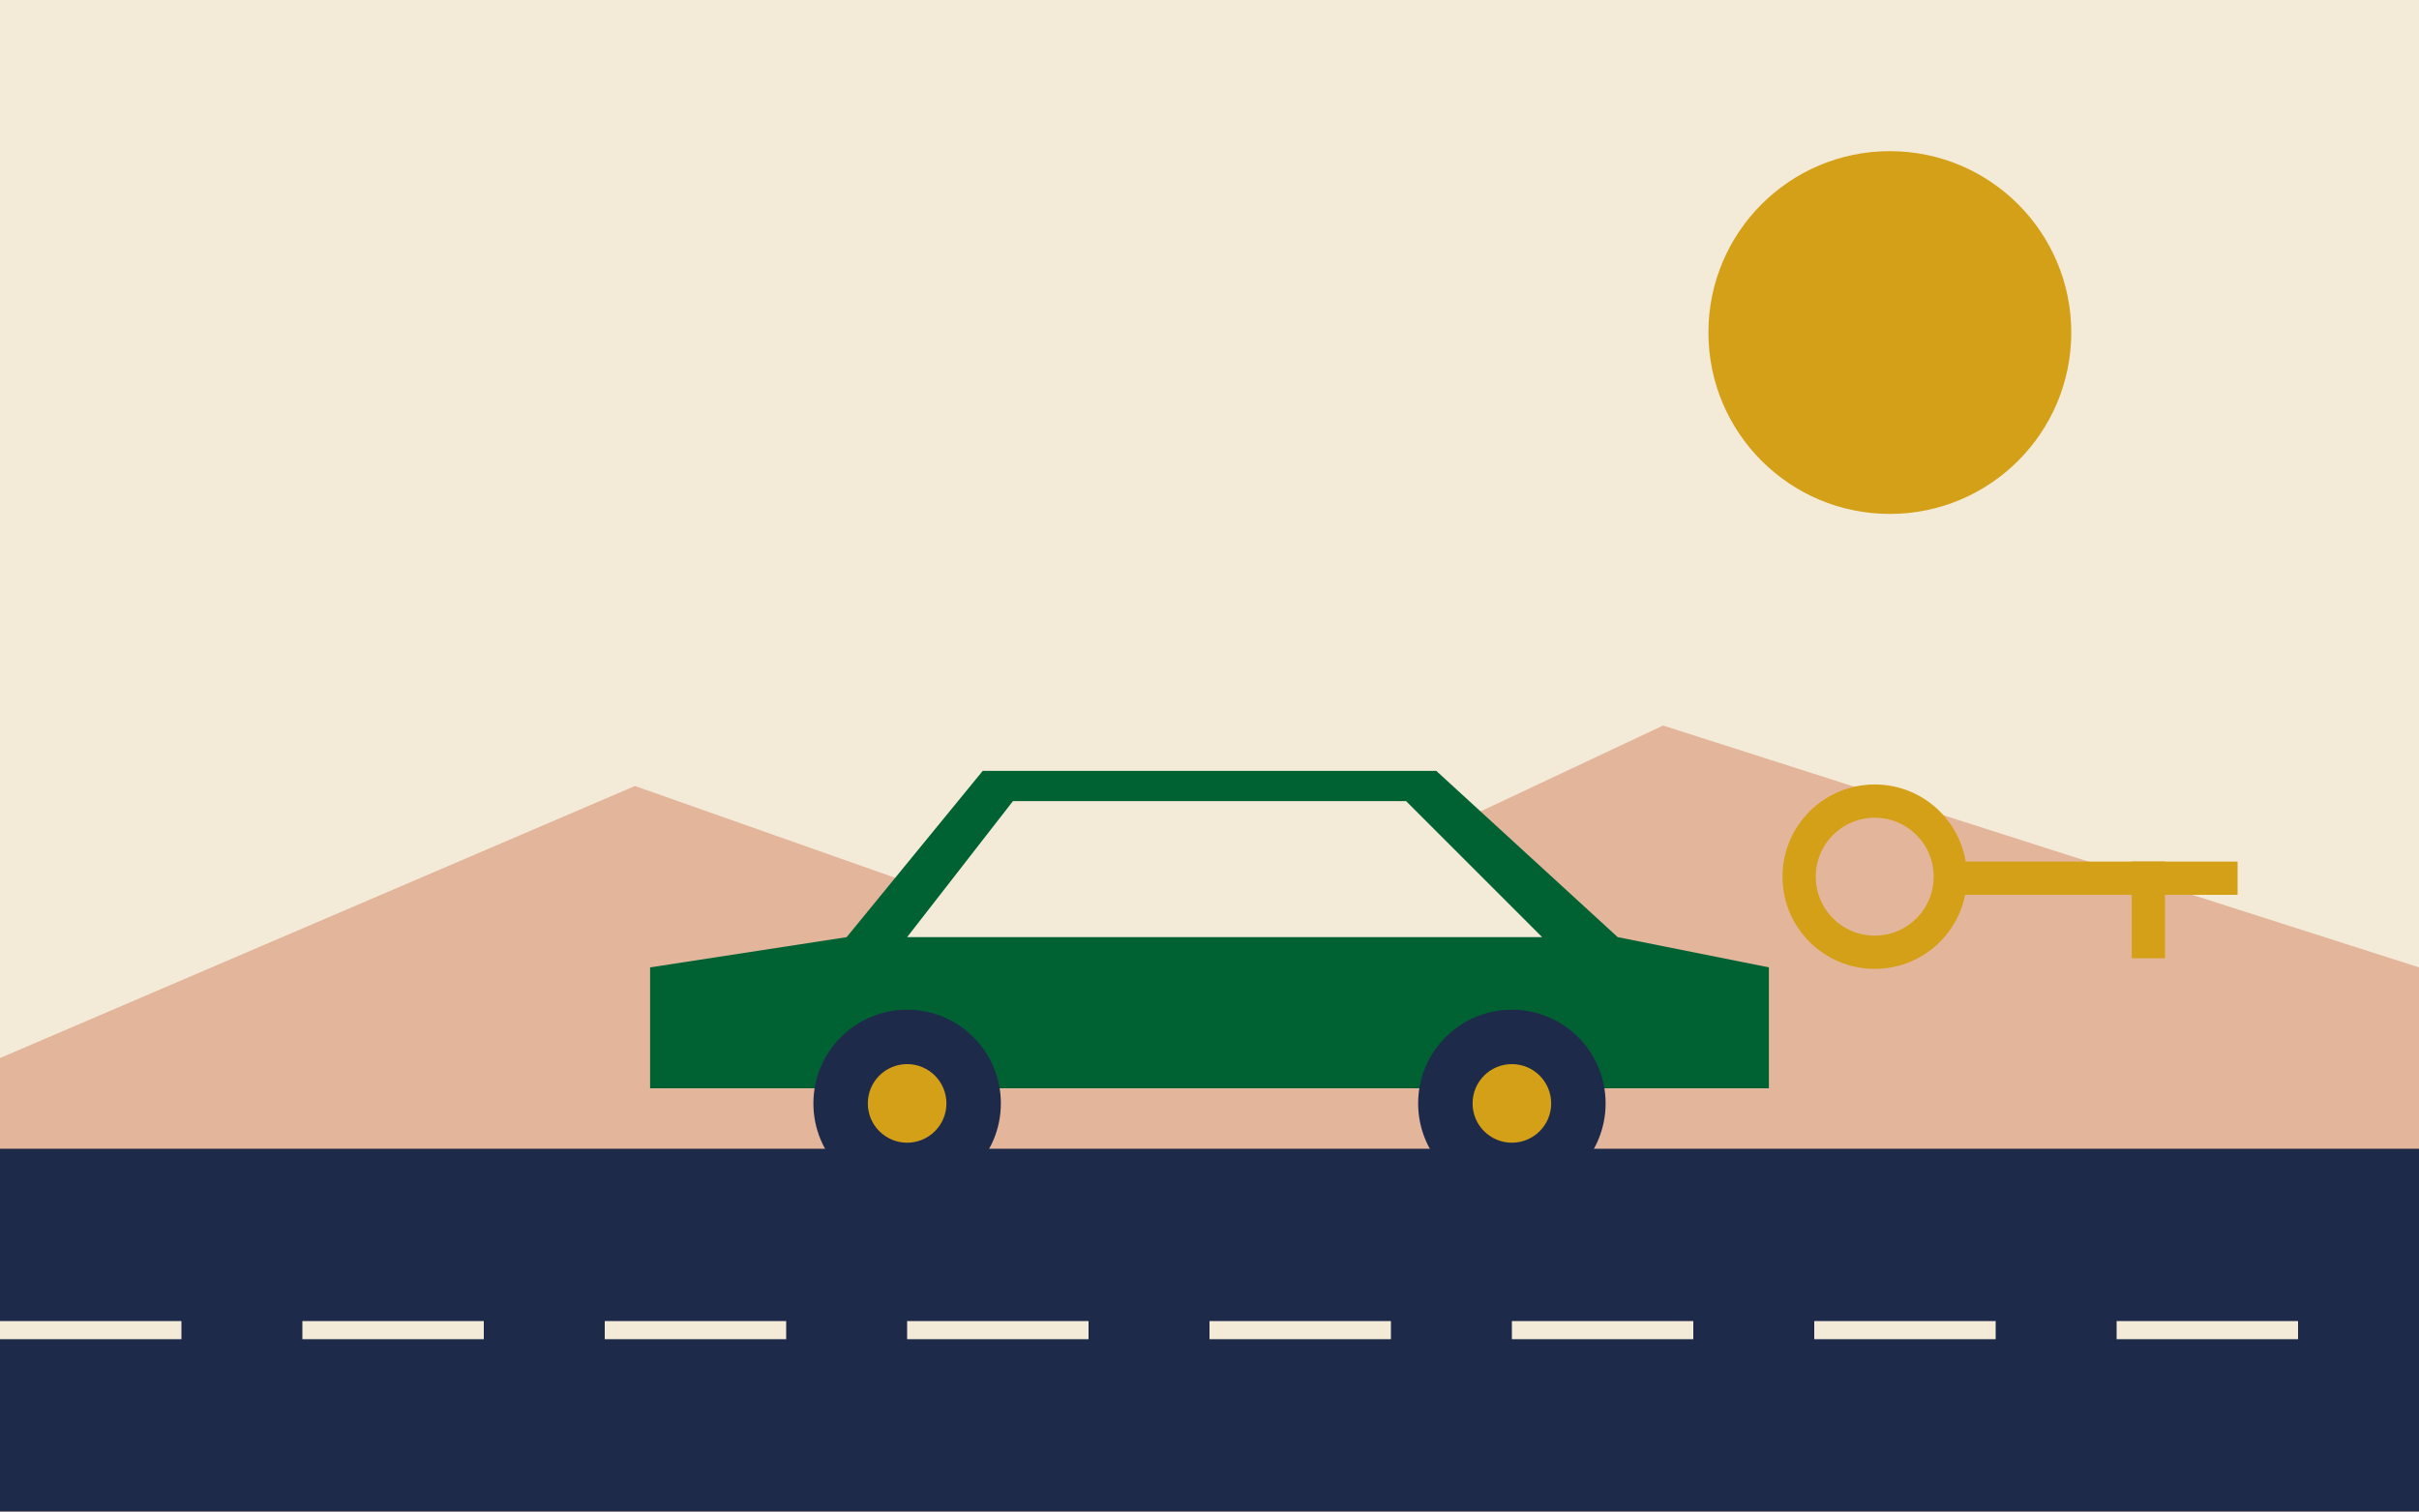
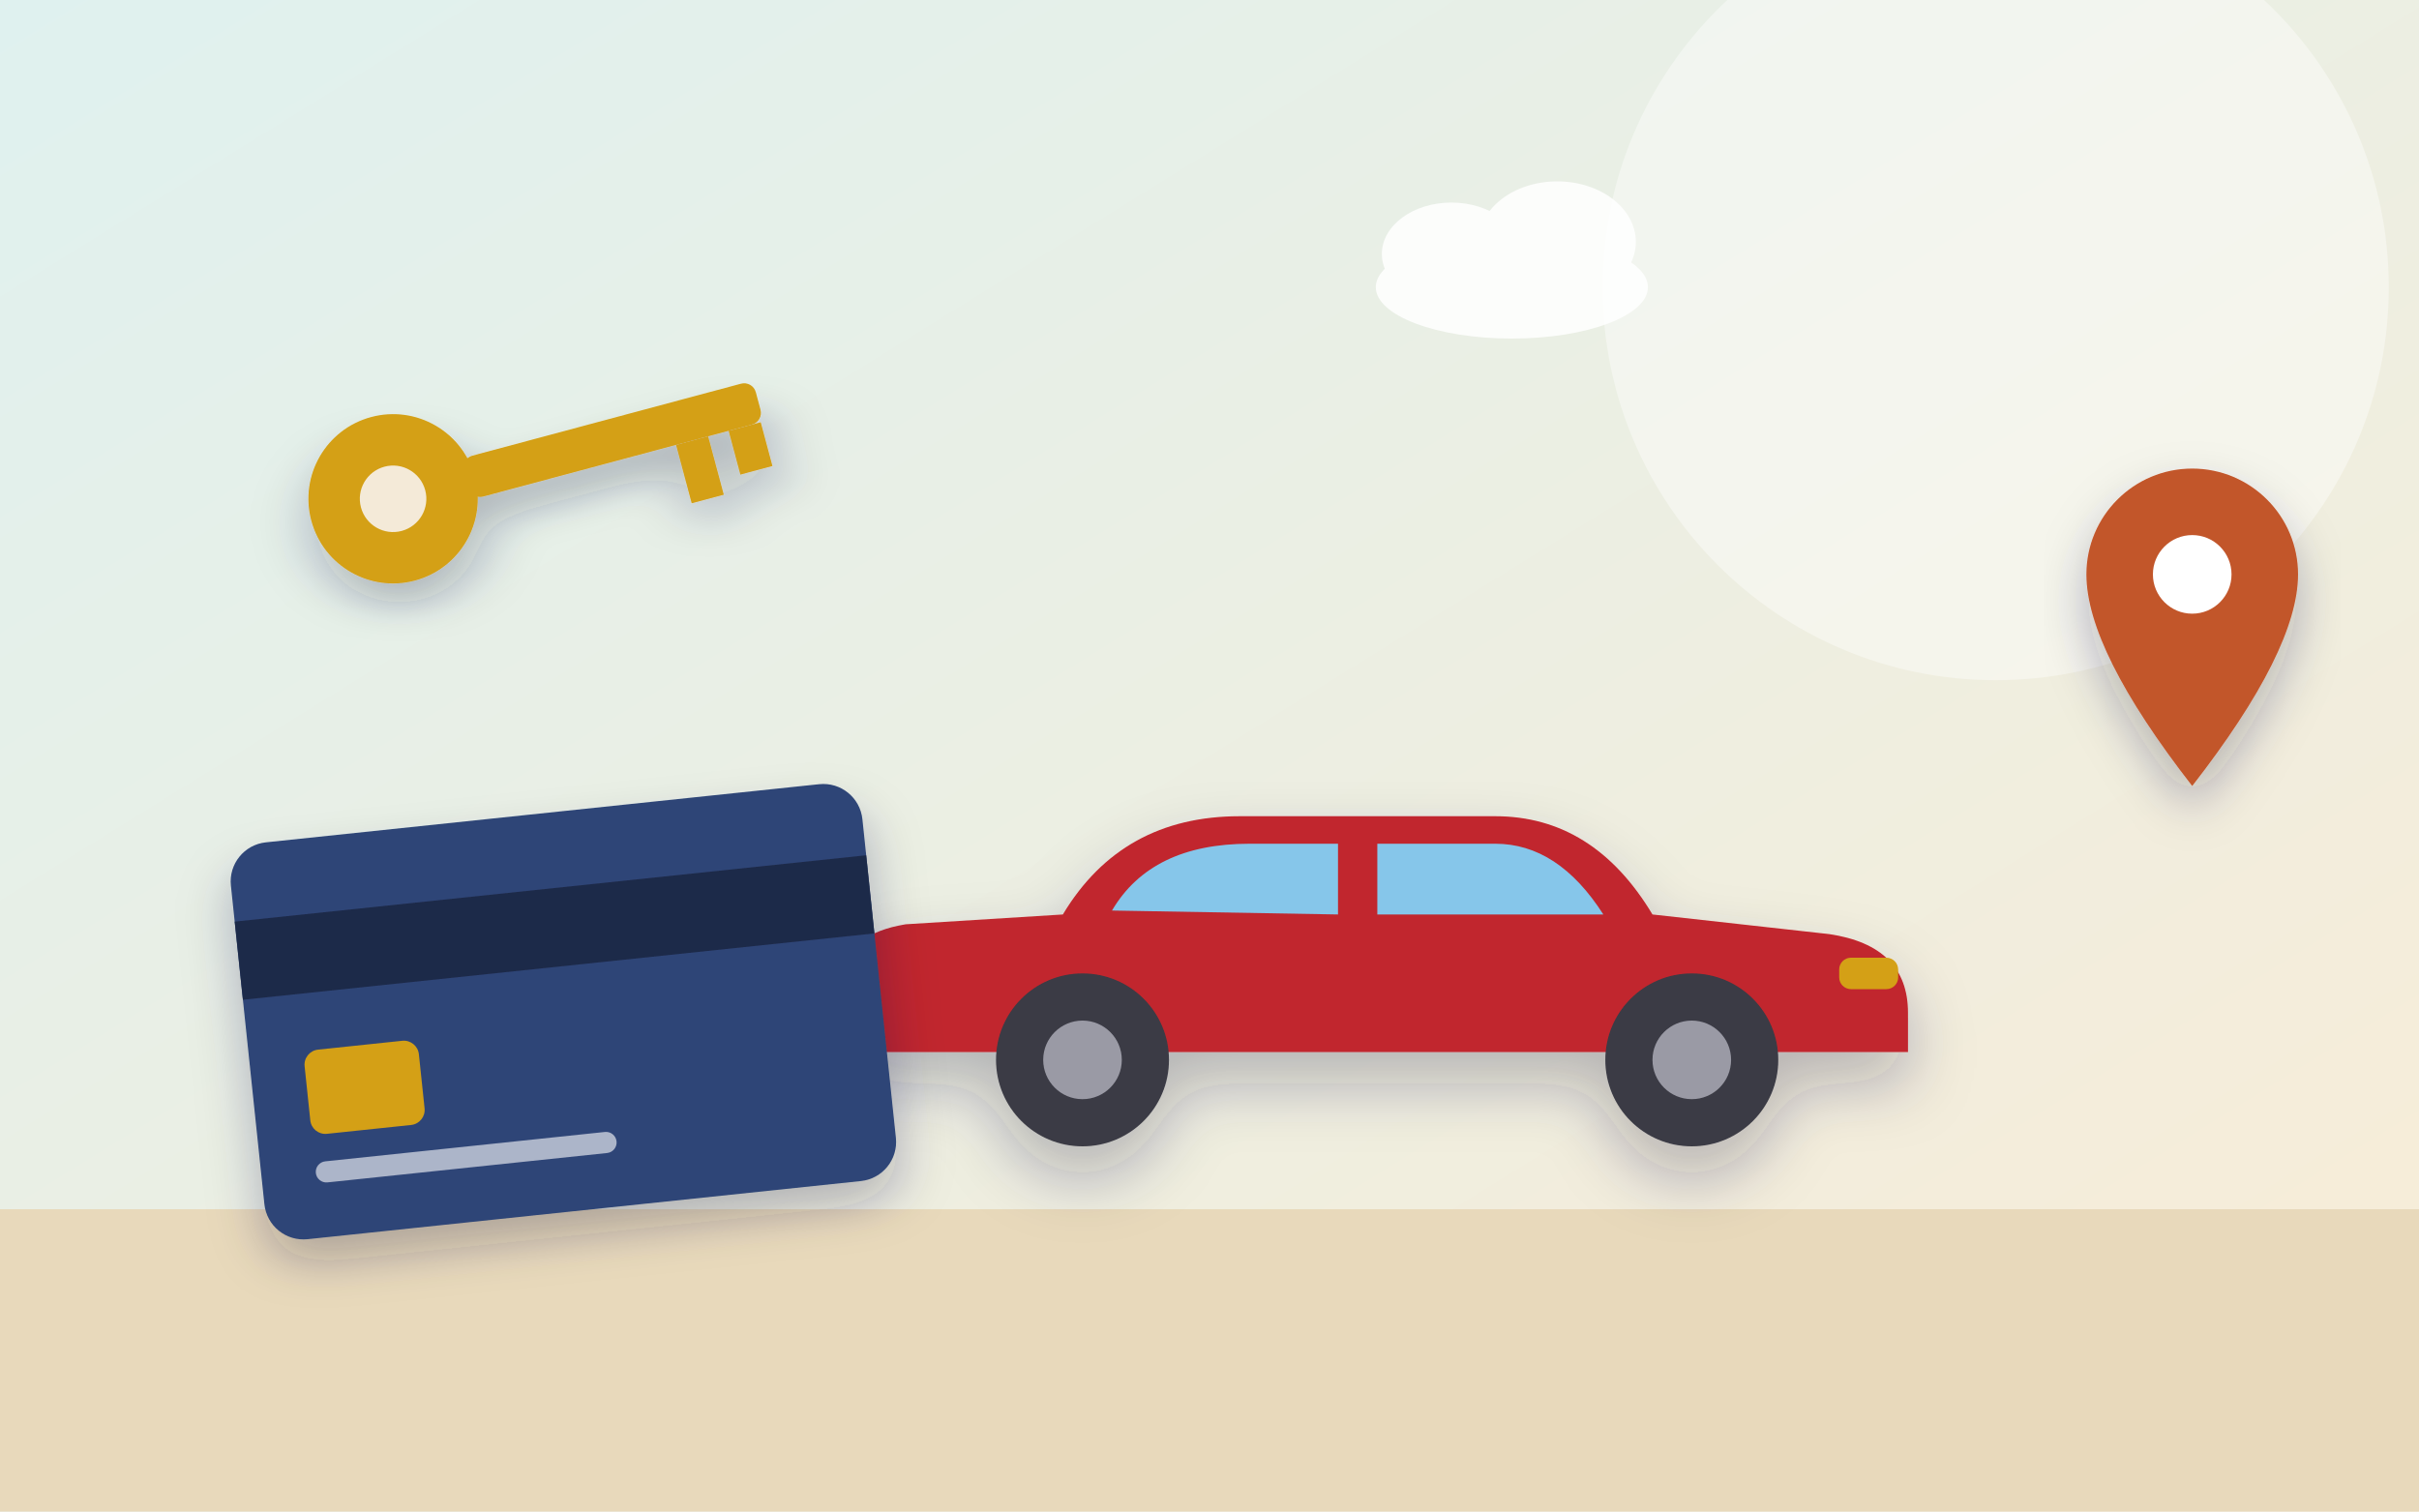
- <svg xmlns="http://www.w3.org/2000/svg" viewBox="0 0 1600 1000" width="1600" height="1000">
-   <rect width="1600" height="1000" fill="#f4ead8" />
-   <circle cx="1250" cy="220" r="120" fill="#d4a017" />
-   <path d="M0 700 L420 520 L760 640 L1100 480 L1600 640 V1000 H0Z" fill="#c2562b" opacity=".35" />
-   <rect y="760" width="1600" height="240" fill="#1e2a4a" />
-   <path d="M0 880 H1600" stroke="#f4ead8" stroke-width="12" stroke-dasharray="120 80" />
-   <g transform="translate(430 470)">
-     <path d="M0 250 V170 L130 150 L220 40 H520 L640 150 L740 170 V250Z" fill="#006233" />
-     <path d="M240 60 H500 L590 150 H170Z" fill="#f4ead8" />
-     <circle cx="170" cy="260" r="62" fill="#1e2a4a" />
-     <circle cx="570" cy="260" r="62" fill="#1e2a4a" />
-     <circle cx="170" cy="260" r="26" fill="#d4a017" />
-     <circle cx="570" cy="260" r="26" fill="#d4a017" />
+ <svg xmlns="http://www.w3.org/2000/svg" viewBox="0 0 1600 1000" role="img">
+   <defs>
+     <linearGradient id="bg" x1="0" y1="0" x2="1" y2="1">
+       <stop offset="0" stop-color="#dff1ef" />
+       <stop offset="1" stop-color="#f9ecd6" />
+     </linearGradient>
+     <filter id="sh" x="-20%" y="-20%" width="140%" height="150%">
+       <feDropShadow dx="0" dy="16" stdDeviation="16" flood-color="#1e2a4a" flood-opacity=".28" />
+     </filter>
+   </defs>
+   <rect width="1600" height="1000" fill="url(#bg)" />
+   <circle cx="1320" cy="190" r="260" fill="#fff" opacity=".4" />
+   <rect y="800" width="1600" height="200" fill="#e8d9bb" />
+   <g transform="translate(560 540) scale(1.3) rotate(0)" filter="url(#sh)">
+     <path d="M0 120 L0 80 Q0 60 30 55 L110 50 Q140 0 200 0 L330 0 Q380 0 410 50 L500 60 Q540 66 540 100 L540 120 Z" fill="#c1272d" />
+     <path d="M135 48 Q155 14 205 14 L250 14 L250 50 Z M270 14 L330 14 Q362 14 385 50 L270 50 Z" fill="#7fd7ff" opacity=".9" />
+     <circle cx="120" cy="124" r="44" fill="#3a3a44" />
+     <circle cx="120" cy="124" r="20" fill="#9a9aa5" />
+     <circle cx="430" cy="124" r="44" fill="#3a3a44" />
+     <circle cx="430" cy="124" r="20" fill="#9a9aa5" />
+     <rect x="505" y="72" width="30" height="16" rx="6" fill="#d4a017" />
  </g>
-   <g transform="translate(1180 520)">
-     <circle cx="60" cy="60" r="50" fill="none" stroke="#d4a017" stroke-width="22" />
-     <rect x="100" y="50" width="200" height="22" fill="#d4a017" />
-     <rect x="230" y="50" width="22" height="64" fill="#d4a017" />
+   <g transform="translate(260 330) rotate(-15)" filter="url(#sh)">
+     <circle r="56" fill="#d4a017" />
+     <circle r="22" fill="#f4ead8" />
+     <rect x="50" y="-14" width="200" height="28" rx="8" fill="#d4a017" />
+     <rect x="190" y="14" width="22" height="40" fill="#d4a017" />
+     <rect x="226" y="14" width="22" height="30" fill="#d4a017" />
+   </g>
+   <g transform="translate(150 560) rotate(-6)" filter="url(#sh)">
+     <rect width="420" height="264" rx="26" fill="#2f4577" />
+     <rect y="50" width="420" height="52" fill="#1e2a4a" />
+     <rect x="36" y="140" width="76" height="56" rx="10" fill="#d4a017" />
+     <rect x="36" y="214" width="200" height="14" rx="7" fill="#fff" opacity=".6" />
+   </g>
+   <g transform="translate(1450 520)" filter="url(#sh)">
+     <path d="M0 0 Q-70 -90 -70 -140 A70 70 0 1 1 70 -140 Q70 -90 0 0 Z" fill="#c2562b" />
+     <circle cy="-140" r="26" fill="#fff" />
+   </g>
+   <g transform="translate(1000 190) scale(1)" fill="#fff" opacity=".85">
+     <ellipse cx="0" cy="0" rx="90" ry="34" />
+     <ellipse cx="-40" cy="-22" rx="46" ry="34" />
+     <ellipse cx="30" cy="-30" rx="52" ry="40" />
  </g>
</svg>
